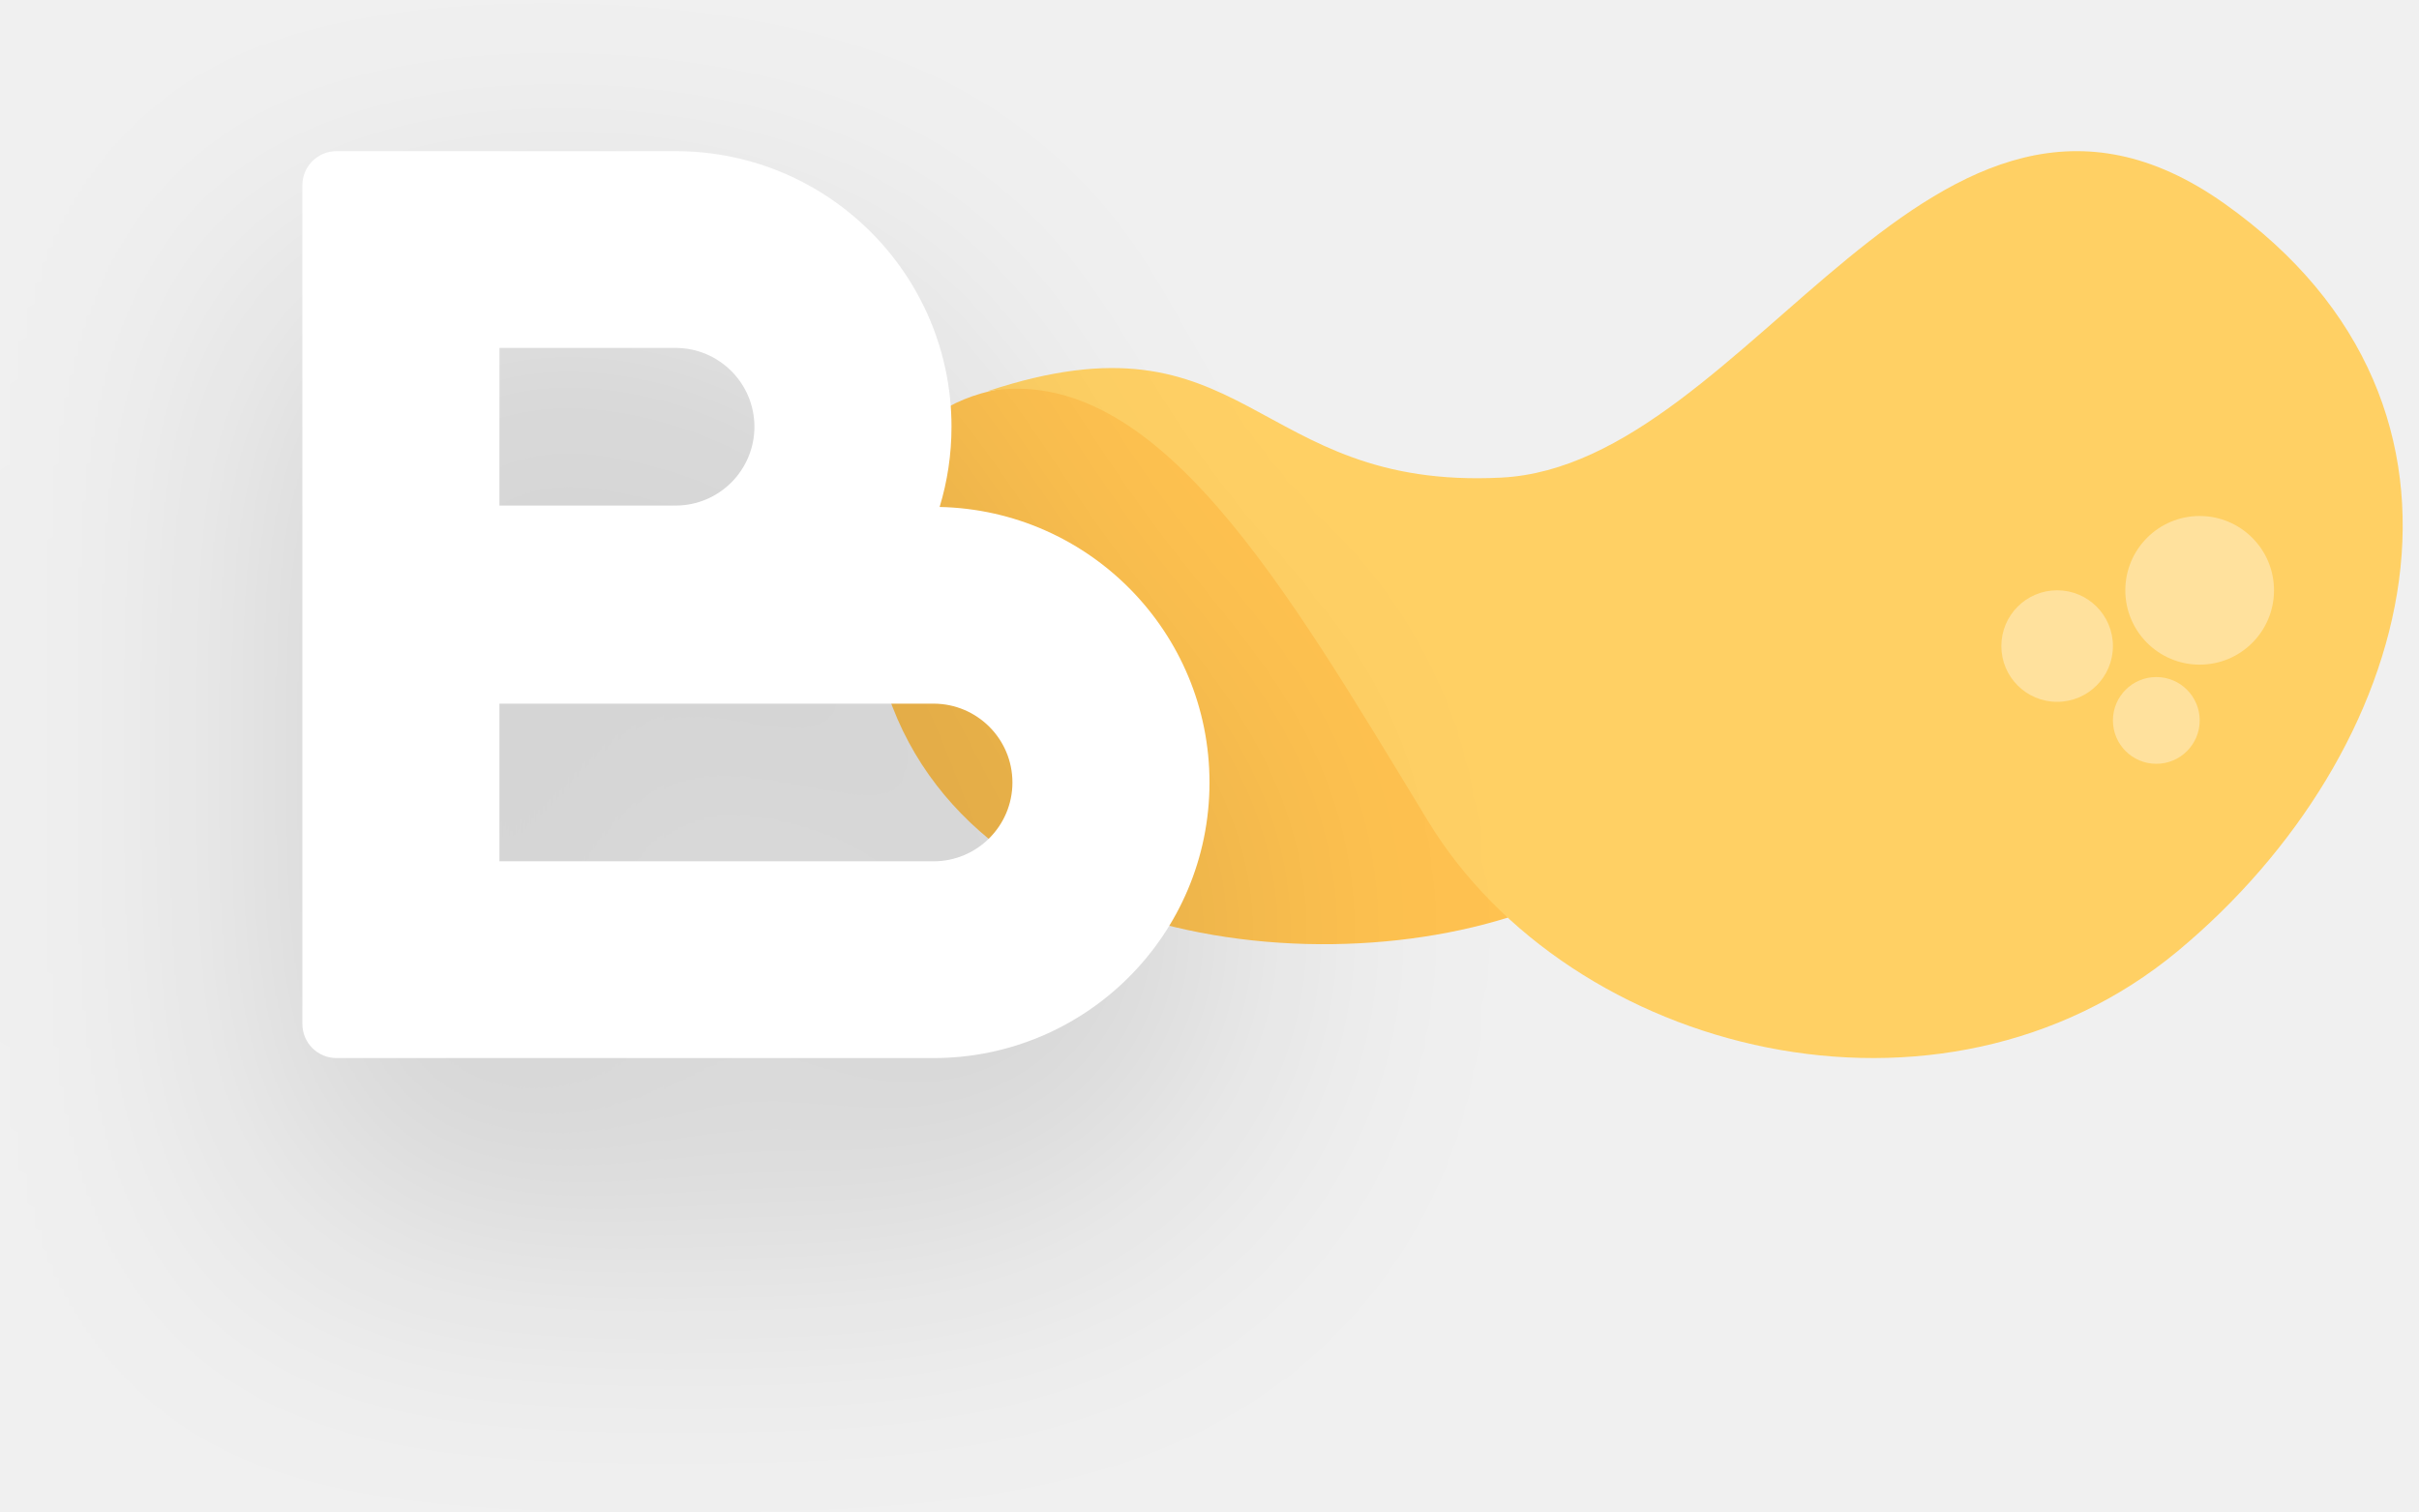
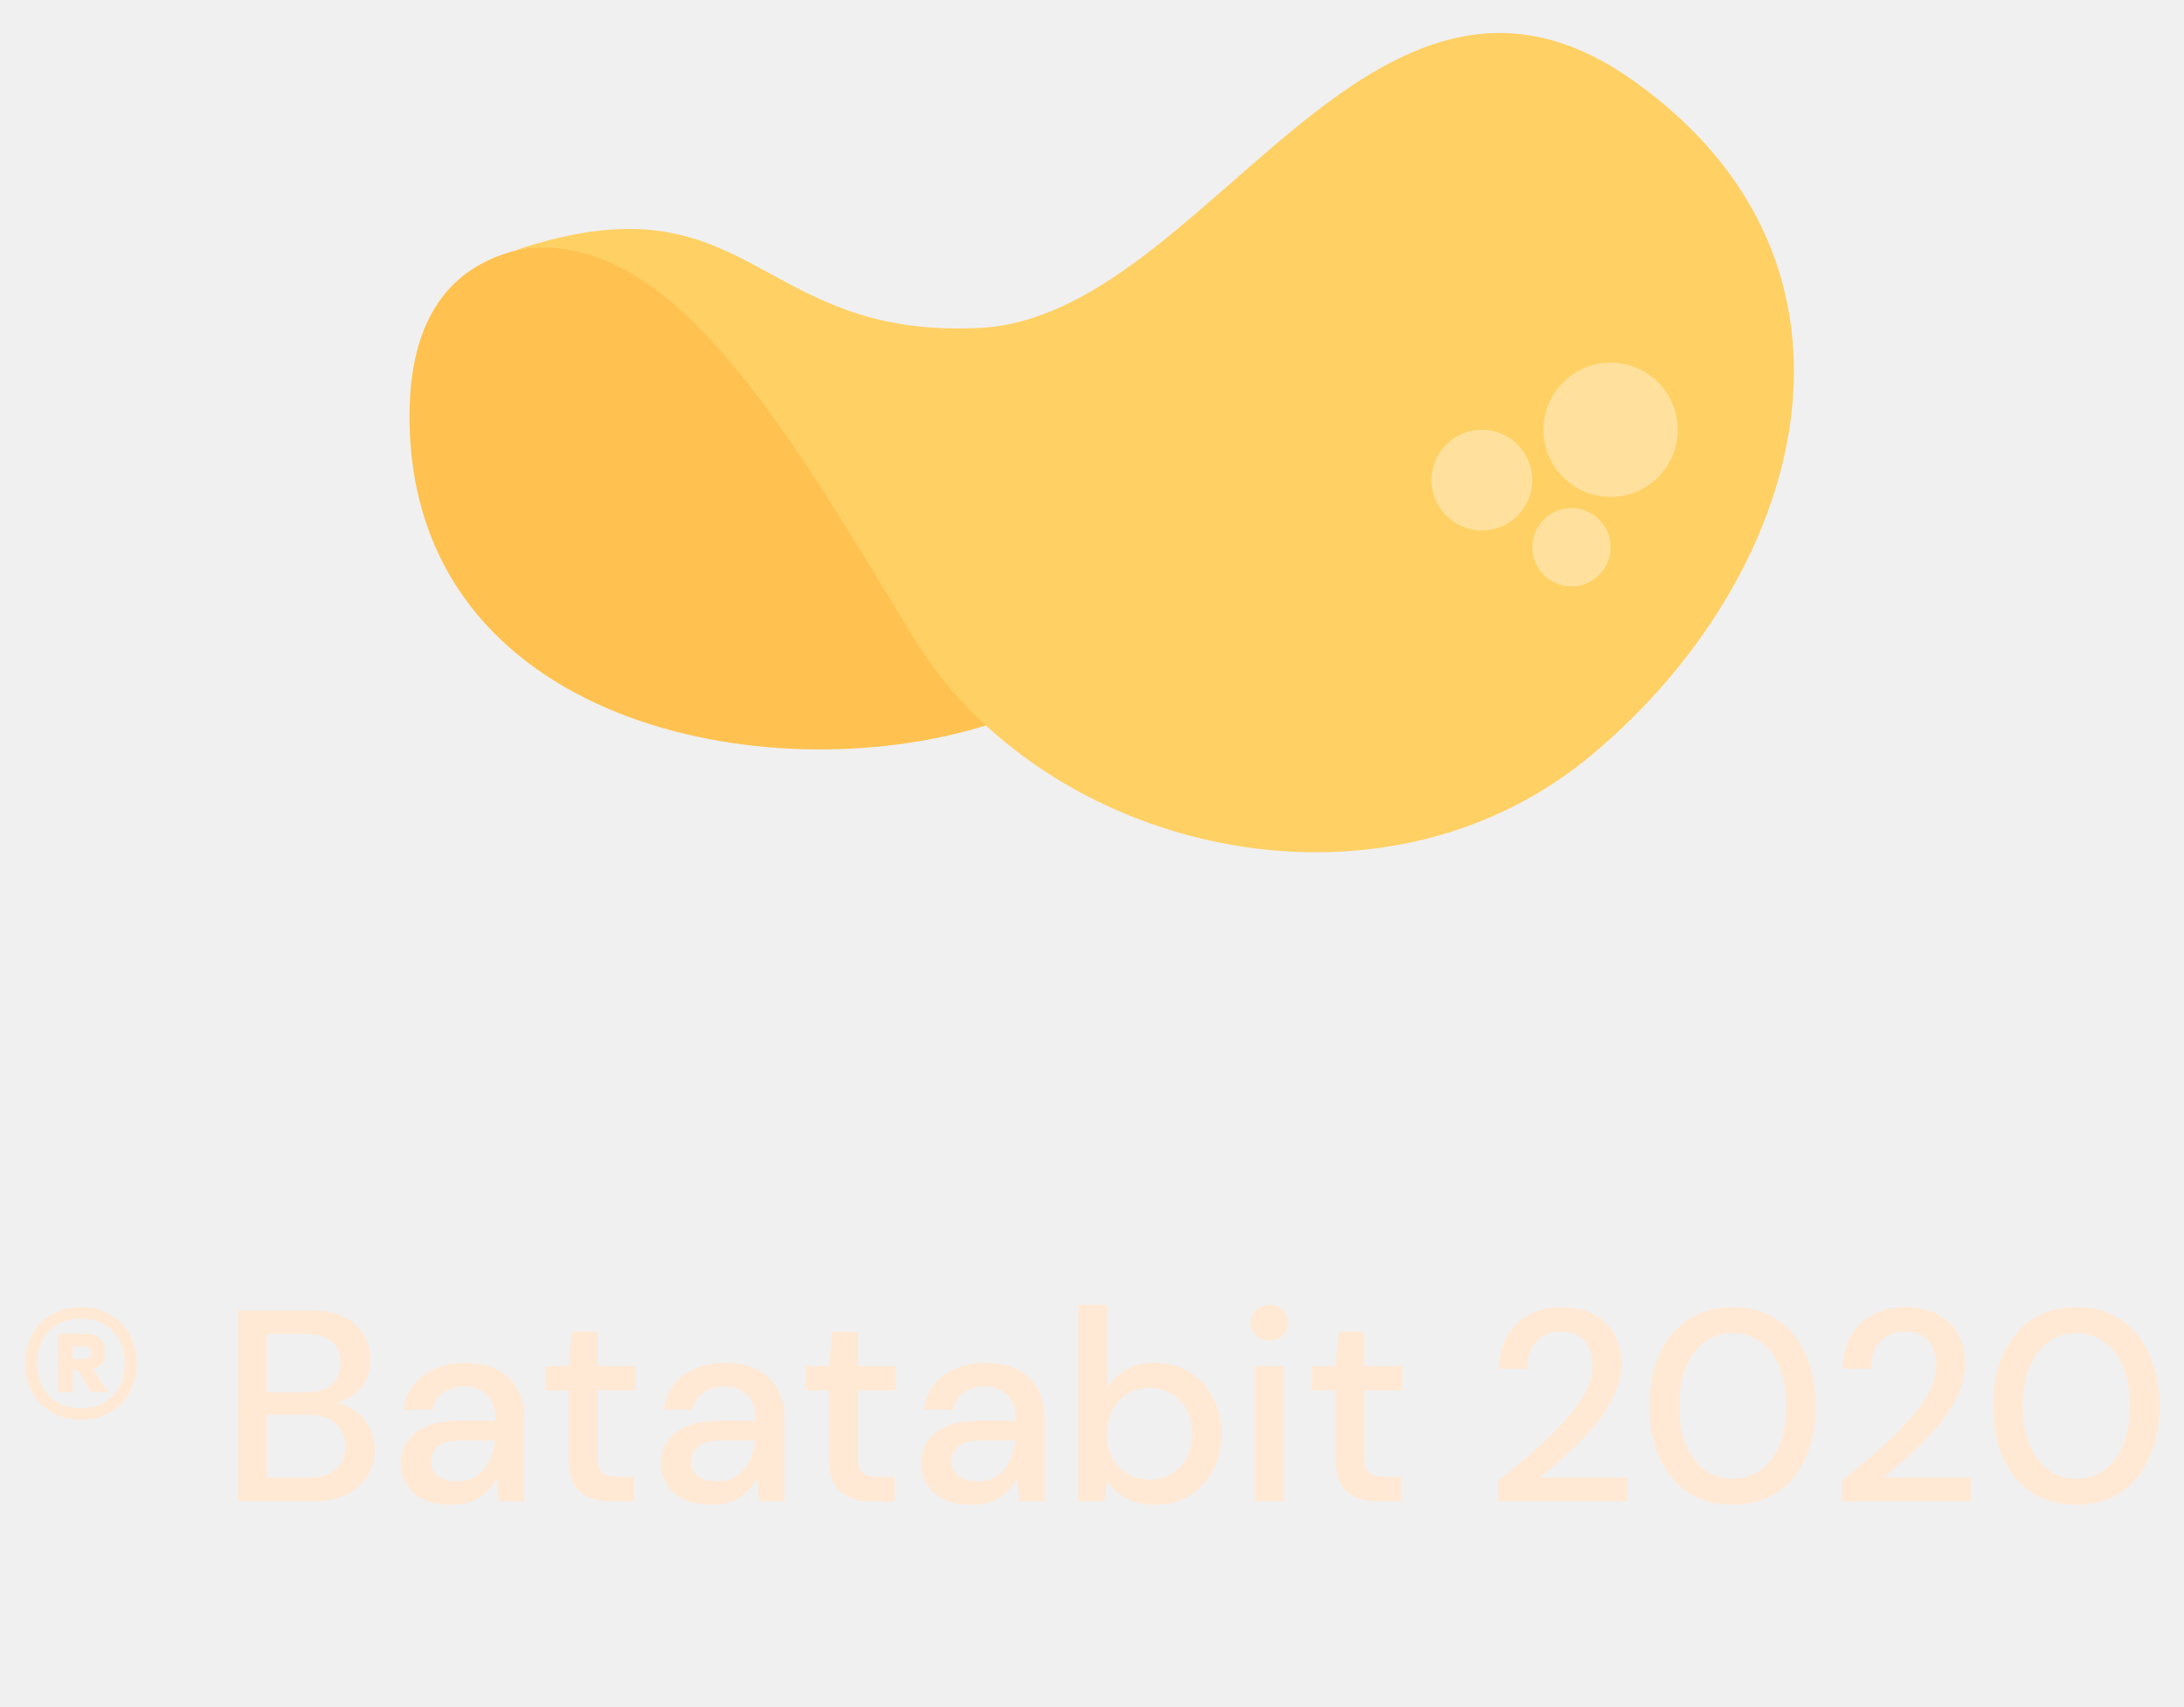
- <svg xmlns="http://www.w3.org/2000/svg" width="64" height="40" viewBox="0 0 64 40" fill="none">
-   <path d="M39.891 24.284C33.467 26.281 23.093 24.24 23.001 15.345C22.908 6.45 33.981 11.748 33.981 11.748L39.891 24.284Z" fill="#FFC250" />
-   <path d="M26.124 10.354C30.607 9.586 34.011 15.527 37.778 21.723C41.545 27.92 51.354 30.376 57.622 25.165C63.889 19.954 66.542 10.827 58.846 5.383C51.151 -0.061 46.347 12.299 39.722 12.639C33.097 12.978 33.049 8.054 26.124 10.354Z" fill="#FFD064" />
-   <circle cx="58.197" cy="15.622" r="1.967" fill="#FFE19D" />
-   <circle cx="54.426" cy="17.097" r="1.476" fill="#FFE19D" />
-   <circle cx="57.05" cy="19.065" r="1.148" fill="#FFE19D" />
-   <g filter="url(#filter0_d_44_231)">
-     <path fill-rule="evenodd" clip-rule="evenodd" d="M8 27.097C8 27.596 8.404 28 8.903 28H24.697C28.73 28 32 24.735 32 20.707C32 16.734 28.818 13.502 24.86 13.416C25.064 12.744 25.174 12.031 25.174 11.293C25.174 7.265 21.904 4 17.871 4L8.903 4C8.404 4 8 4.404 8 4.903L8 27.097ZM17.871 13.379H13.214L13.214 9.207L17.871 9.207C19.025 9.207 19.96 10.141 19.96 11.293C19.96 12.445 19.025 13.379 17.871 13.379ZM24.697 22.793L13.214 22.793V18.621H24.697C25.851 18.621 26.786 19.555 26.786 20.707C26.786 21.859 25.851 22.793 24.697 22.793Z" fill="white" />
-   </g>
-   <defs>
-     <filter id="filter0_d_44_231" x="0" y="0" width="40" height="40" filterUnits="userSpaceOnUse" color-interpolation-filters="sRGB">
-       <feFlood flood-opacity="0" result="BackgroundImageFix" />
-       <feColorMatrix in="SourceAlpha" type="matrix" values="0 0 0 0 0 0 0 0 0 0 0 0 0 0 0 0 0 0 127 0" result="hardAlpha" />
-       <feOffset dy="4" />
-       <feGaussianBlur stdDeviation="4" />
-       <feColorMatrix type="matrix" values="0 0 0 0 0 0 0 0 0 0 0 0 0 0 0 0 0 0 0.16 0" />
-       <feBlend mode="normal" in2="BackgroundImageFix" result="effect1_dropShadow_44_231" />
-       <feBlend mode="normal" in="SourceGraphic" in2="effect1_dropShadow_44_231" result="shape" />
-     </filter>
-   </defs>
+ <svg xmlns="http://www.w3.org/2000/svg" width="64" height="50" viewBox="0 0 64 50" fill="none">
+   <path d="M2.376 41.6C2.056 41.6 1.77 41.531 1.52 41.392C1.274 41.248 1.082 41.053 0.944 40.808C0.805 40.557 0.736 40.272 0.736 39.952C0.736 39.637 0.805 39.355 0.944 39.104C1.082 38.853 1.274 38.659 1.52 38.52C1.77 38.376 2.056 38.304 2.376 38.304C2.69 38.304 2.97 38.376 3.216 38.52C3.466 38.659 3.661 38.853 3.8 39.104C3.938 39.355 4.008 39.637 4.008 39.952C4.008 40.272 3.938 40.557 3.8 40.808C3.661 41.053 3.466 41.248 3.216 41.392C2.97 41.531 2.69 41.6 2.376 41.6ZM2.376 41.272C2.76 41.272 3.069 41.149 3.304 40.904C3.538 40.659 3.656 40.341 3.656 39.952C3.656 39.568 3.538 39.253 3.304 39.008C3.069 38.763 2.76 38.64 2.376 38.64C1.986 38.64 1.674 38.763 1.44 39.008C1.205 39.253 1.088 39.568 1.088 39.952C1.088 40.341 1.205 40.659 1.44 40.904C1.674 41.149 1.986 41.272 2.376 41.272ZM1.712 40.792V39.08H2.512C2.688 39.08 2.829 39.128 2.936 39.224C3.042 39.32 3.096 39.451 3.096 39.616C3.096 39.877 2.97 40.045 2.72 40.12L3.168 40.792H2.672L2.28 40.144H2.136V40.792H1.712ZM2.136 39.824H2.456C2.514 39.824 2.565 39.811 2.608 39.784C2.65 39.752 2.672 39.701 2.672 39.632C2.672 39.568 2.65 39.523 2.608 39.496C2.565 39.469 2.514 39.456 2.456 39.456H2.136V39.824ZM6.974 44V38.4H9.086C9.668 38.4 10.108 38.536 10.406 38.808C10.705 39.08 10.854 39.421 10.854 39.832C10.854 40.189 10.758 40.475 10.566 40.688C10.374 40.896 10.142 41.037 9.87 41.112C10.084 41.155 10.273 41.24 10.438 41.368C10.609 41.496 10.742 41.656 10.838 41.848C10.934 42.04 10.982 42.248 10.982 42.472C10.982 42.76 10.91 43.021 10.766 43.256C10.628 43.485 10.422 43.667 10.15 43.8C9.878 43.933 9.545 44 9.15 44H6.974ZM7.822 40.8H8.982C9.308 40.8 9.556 40.725 9.726 40.576C9.897 40.421 9.982 40.211 9.982 39.944C9.982 39.683 9.897 39.475 9.726 39.32C9.561 39.165 9.308 39.088 8.966 39.088H7.822V40.8ZM7.822 43.304H9.038C9.38 43.304 9.644 43.224 9.83 43.064C10.022 42.904 10.118 42.68 10.118 42.392C10.118 42.104 10.02 41.877 9.822 41.712C9.625 41.541 9.358 41.456 9.022 41.456H7.822V43.304ZM13.224 44.096C12.888 44.096 12.61 44.04 12.392 43.928C12.173 43.816 12.01 43.669 11.904 43.488C11.797 43.301 11.744 43.099 11.744 42.88C11.744 42.496 11.893 42.192 12.192 41.968C12.49 41.744 12.917 41.632 13.472 41.632H14.512V41.56C14.512 41.251 14.426 41.019 14.256 40.864C14.09 40.709 13.874 40.632 13.608 40.632C13.373 40.632 13.168 40.691 12.992 40.808C12.821 40.92 12.717 41.088 12.68 41.312H11.832C11.858 41.024 11.954 40.779 12.12 40.576C12.29 40.368 12.504 40.211 12.76 40.104C13.021 39.992 13.306 39.936 13.616 39.936C14.17 39.936 14.6 40.083 14.904 40.376C15.208 40.664 15.36 41.059 15.36 41.56V44H14.624L14.552 43.32C14.44 43.539 14.277 43.723 14.064 43.872C13.85 44.021 13.57 44.096 13.224 44.096ZM13.392 43.408C13.621 43.408 13.813 43.355 13.968 43.248C14.128 43.136 14.25 42.989 14.336 42.808C14.426 42.627 14.482 42.427 14.504 42.208H13.56C13.224 42.208 12.984 42.267 12.84 42.384C12.701 42.501 12.632 42.648 12.632 42.824C12.632 43.005 12.698 43.149 12.832 43.256C12.97 43.357 13.157 43.408 13.392 43.408ZM17.934 44C17.545 44 17.236 43.907 17.006 43.72C16.777 43.528 16.662 43.189 16.662 42.704V40.744H15.982V40.032H16.662L16.766 39.024H17.51V40.032H18.63V40.744H17.51V42.704C17.51 42.923 17.556 43.075 17.646 43.16C17.742 43.24 17.905 43.28 18.134 43.28H18.59V44H17.934ZM20.849 44.096C20.513 44.096 20.235 44.04 20.017 43.928C19.798 43.816 19.635 43.669 19.529 43.488C19.422 43.301 19.369 43.099 19.369 42.88C19.369 42.496 19.518 42.192 19.817 41.968C20.115 41.744 20.542 41.632 21.097 41.632H22.137V41.56C22.137 41.251 22.051 41.019 21.881 40.864C21.715 40.709 21.499 40.632 21.233 40.632C20.998 40.632 20.793 40.691 20.617 40.808C20.446 40.92 20.342 41.088 20.305 41.312H19.457C19.483 41.024 19.579 40.779 19.745 40.576C19.915 40.368 20.129 40.211 20.385 40.104C20.646 39.992 20.931 39.936 21.241 39.936C21.795 39.936 22.225 40.083 22.529 40.376C22.833 40.664 22.985 41.059 22.985 41.56V44H22.249L22.177 43.32C22.065 43.539 21.902 43.723 21.689 43.872C21.475 44.021 21.195 44.096 20.849 44.096ZM21.017 43.408C21.246 43.408 21.438 43.355 21.593 43.248C21.753 43.136 21.875 42.989 21.961 42.808C22.051 42.627 22.107 42.427 22.129 42.208H21.185C20.849 42.208 20.609 42.267 20.465 42.384C20.326 42.501 20.257 42.648 20.257 42.824C20.257 43.005 20.323 43.149 20.457 43.256C20.595 43.357 20.782 43.408 21.017 43.408ZM25.559 44C25.17 44 24.861 43.907 24.631 43.72C24.402 43.528 24.287 43.189 24.287 42.704V40.744H23.607V40.032H24.287L24.391 39.024H25.135V40.032H26.255V40.744H25.135V42.704C25.135 42.923 25.181 43.075 25.271 43.16C25.367 43.24 25.53 43.28 25.759 43.28H26.215V44H25.559ZM28.474 44.096C28.138 44.096 27.86 44.04 27.642 43.928C27.423 43.816 27.26 43.669 27.154 43.488C27.047 43.301 26.994 43.099 26.994 42.88C26.994 42.496 27.143 42.192 27.442 41.968C27.74 41.744 28.167 41.632 28.722 41.632H29.762V41.56C29.762 41.251 29.676 41.019 29.506 40.864C29.34 40.709 29.124 40.632 28.858 40.632C28.623 40.632 28.418 40.691 28.242 40.808C28.071 40.92 27.967 41.088 27.93 41.312H27.082C27.108 41.024 27.204 40.779 27.37 40.576C27.54 40.368 27.754 40.211 28.01 40.104C28.271 39.992 28.556 39.936 28.866 39.936C29.42 39.936 29.85 40.083 30.154 40.376C30.458 40.664 30.61 41.059 30.61 41.56V44H29.874L29.802 43.32C29.69 43.539 29.527 43.723 29.314 43.872C29.1 44.021 28.82 44.096 28.474 44.096ZM28.642 43.408C28.871 43.408 29.063 43.355 29.218 43.248C29.378 43.136 29.5 42.989 29.586 42.808C29.676 42.627 29.732 42.427 29.754 42.208H28.81C28.474 42.208 28.234 42.267 28.09 42.384C27.951 42.501 27.882 42.648 27.882 42.824C27.882 43.005 27.948 43.149 28.082 43.256C28.22 43.357 28.407 43.408 28.642 43.408ZM33.831 44.096C33.521 44.096 33.246 44.035 33.007 43.912C32.772 43.789 32.585 43.616 32.447 43.392L32.358 44H31.599V38.24H32.447V40.648C32.575 40.461 32.751 40.296 32.974 40.152C33.199 40.008 33.486 39.936 33.839 39.936C34.222 39.936 34.561 40.027 34.855 40.208C35.148 40.389 35.377 40.637 35.542 40.952C35.713 41.267 35.798 41.624 35.798 42.024C35.798 42.424 35.713 42.781 35.542 43.096C35.377 43.405 35.148 43.651 34.855 43.832C34.561 44.008 34.22 44.096 33.831 44.096ZM33.687 43.36C34.049 43.36 34.348 43.237 34.583 42.992C34.817 42.741 34.934 42.416 34.934 42.016C34.934 41.755 34.881 41.523 34.775 41.32C34.668 41.117 34.521 40.96 34.334 40.848C34.148 40.731 33.932 40.672 33.687 40.672C33.324 40.672 33.025 40.797 32.791 41.048C32.561 41.299 32.447 41.621 32.447 42.016C32.447 42.416 32.561 42.741 32.791 42.992C33.025 43.237 33.324 43.36 33.687 43.36ZM37.196 39.28C37.036 39.28 36.902 39.232 36.796 39.136C36.694 39.035 36.644 38.909 36.644 38.76C36.644 38.611 36.694 38.488 36.796 38.392C36.902 38.291 37.036 38.24 37.196 38.24C37.356 38.24 37.486 38.291 37.588 38.392C37.694 38.488 37.748 38.611 37.748 38.76C37.748 38.909 37.694 39.035 37.588 39.136C37.486 39.232 37.356 39.28 37.196 39.28ZM36.772 44V40.032H37.62V44H36.772ZM40.403 44C40.014 44 39.705 43.907 39.475 43.72C39.246 43.528 39.131 43.189 39.131 42.704V40.744H38.451V40.032H39.131L39.235 39.024H39.979V40.032H41.099V40.744H39.979V42.704C39.979 42.923 40.025 43.075 40.115 43.16C40.211 43.24 40.374 43.28 40.603 43.28H41.059V44H40.403ZM43.909 44V43.392C44.272 43.104 44.618 42.813 44.949 42.52C45.28 42.227 45.573 41.939 45.829 41.656C46.09 41.368 46.296 41.088 46.445 40.816C46.594 40.539 46.669 40.272 46.669 40.016C46.669 39.845 46.64 39.685 46.581 39.536C46.523 39.381 46.426 39.259 46.293 39.168C46.16 39.072 45.981 39.024 45.757 39.024C45.421 39.024 45.168 39.131 44.997 39.344C44.832 39.557 44.752 39.813 44.757 40.112H43.933C43.938 39.717 44.021 39.387 44.181 39.12C44.346 38.853 44.565 38.651 44.837 38.512C45.114 38.373 45.426 38.304 45.773 38.304C46.301 38.304 46.722 38.453 47.037 38.752C47.357 39.045 47.517 39.456 47.517 39.984C47.517 40.299 47.44 40.611 47.285 40.92C47.136 41.229 46.938 41.528 46.693 41.816C46.453 42.099 46.194 42.365 45.917 42.616C45.64 42.867 45.376 43.093 45.125 43.296H47.685V44H43.909ZM50.777 44.096C50.27 44.096 49.833 43.976 49.465 43.736C49.102 43.491 48.822 43.152 48.625 42.72C48.433 42.283 48.337 41.776 48.337 41.2C48.337 40.624 48.433 40.12 48.625 39.688C48.822 39.251 49.102 38.912 49.465 38.672C49.833 38.427 50.27 38.304 50.777 38.304C51.283 38.304 51.718 38.427 52.081 38.672C52.443 38.912 52.721 39.251 52.913 39.688C53.11 40.12 53.209 40.624 53.209 41.2C53.209 41.776 53.11 42.283 52.913 42.72C52.721 43.152 52.443 43.491 52.081 43.736C51.718 43.976 51.283 44.096 50.777 44.096ZM50.777 43.336C51.081 43.336 51.35 43.251 51.585 43.08C51.825 42.909 52.011 42.664 52.145 42.344C52.278 42.024 52.345 41.643 52.345 41.2C52.345 40.757 52.278 40.376 52.145 40.056C52.011 39.736 51.825 39.491 51.585 39.32C51.35 39.149 51.081 39.064 50.777 39.064C50.467 39.064 50.195 39.149 49.961 39.32C49.726 39.491 49.542 39.736 49.409 40.056C49.275 40.376 49.209 40.757 49.209 41.2C49.209 41.643 49.275 42.024 49.409 42.344C49.542 42.664 49.726 42.909 49.961 43.08C50.195 43.251 50.467 43.336 50.777 43.336ZM53.979 44V43.392C54.342 43.104 54.689 42.813 55.019 42.52C55.35 42.227 55.643 41.939 55.899 41.656C56.161 41.368 56.366 41.088 56.515 40.816C56.665 40.539 56.739 40.272 56.739 40.016C56.739 39.845 56.71 39.685 56.651 39.536C56.593 39.381 56.497 39.259 56.363 39.168C56.23 39.072 56.051 39.024 55.827 39.024C55.491 39.024 55.238 39.131 55.067 39.344C54.902 39.557 54.822 39.813 54.827 40.112H54.003C54.009 39.717 54.091 39.387 54.251 39.12C54.417 38.853 54.635 38.651 54.907 38.512C55.185 38.373 55.497 38.304 55.843 38.304C56.371 38.304 56.793 38.453 57.107 38.752C57.427 39.045 57.587 39.456 57.587 39.984C57.587 40.299 57.51 40.611 57.355 40.92C57.206 41.229 57.009 41.528 56.763 41.816C56.523 42.099 56.265 42.365 55.987 42.616C55.71 42.867 55.446 43.093 55.195 43.296H57.755V44H53.979ZM60.847 44.096C60.34 44.096 59.903 43.976 59.535 43.736C59.172 43.491 58.892 43.152 58.695 42.72C58.503 42.283 58.407 41.776 58.407 41.2C58.407 40.624 58.503 40.12 58.695 39.688C58.892 39.251 59.172 38.912 59.535 38.672C59.903 38.427 60.34 38.304 60.847 38.304C61.354 38.304 61.788 38.427 62.151 38.672C62.514 38.912 62.791 39.251 62.983 39.688C63.18 40.12 63.279 40.624 63.279 41.2C63.279 41.776 63.18 42.283 62.983 42.72C62.791 43.152 62.514 43.491 62.151 43.736C61.788 43.976 61.354 44.096 60.847 44.096ZM60.847 43.336C61.151 43.336 61.42 43.251 61.655 43.08C61.895 42.909 62.082 42.664 62.215 42.344C62.348 42.024 62.415 41.643 62.415 41.2C62.415 40.757 62.348 40.376 62.215 40.056C62.082 39.736 61.895 39.491 61.655 39.32C61.42 39.149 61.151 39.064 60.847 39.064C60.538 39.064 60.266 39.149 60.031 39.32C59.796 39.491 59.612 39.736 59.479 40.056C59.346 40.376 59.279 40.757 59.279 41.2C59.279 41.643 59.346 42.024 59.479 42.344C59.612 42.664 59.796 42.909 60.031 43.08C60.266 43.251 60.538 43.336 60.847 43.336Z" fill="#FFE9D5" />
+   <path d="M28.891 21.258C22.467 23.256 12.093 21.214 12.001 12.316C11.908 3.419 22.981 8.719 22.981 8.719L28.891 21.258Z" fill="#FFC250" />
+   <path d="M15.124 7.324C19.607 6.556 23.011 12.498 26.778 18.697C30.545 24.895 40.354 27.352 46.622 22.14C52.889 16.927 55.542 7.797 47.846 2.351C40.151 -3.094 35.347 9.269 28.722 9.609C22.097 9.949 22.049 5.023 15.124 7.324V7.324Z" fill="#FFD064" />
+   <ellipse cx="47.197" cy="12.594" rx="1.967" ry="1.968" fill="#FFE19D" />
+   <circle cx="43.426" cy="14.069" r="1.476" fill="#FFE19D" />
+   <circle cx="46.05" cy="16.037" r="1.148" fill="#FFE19D" />
</svg>
